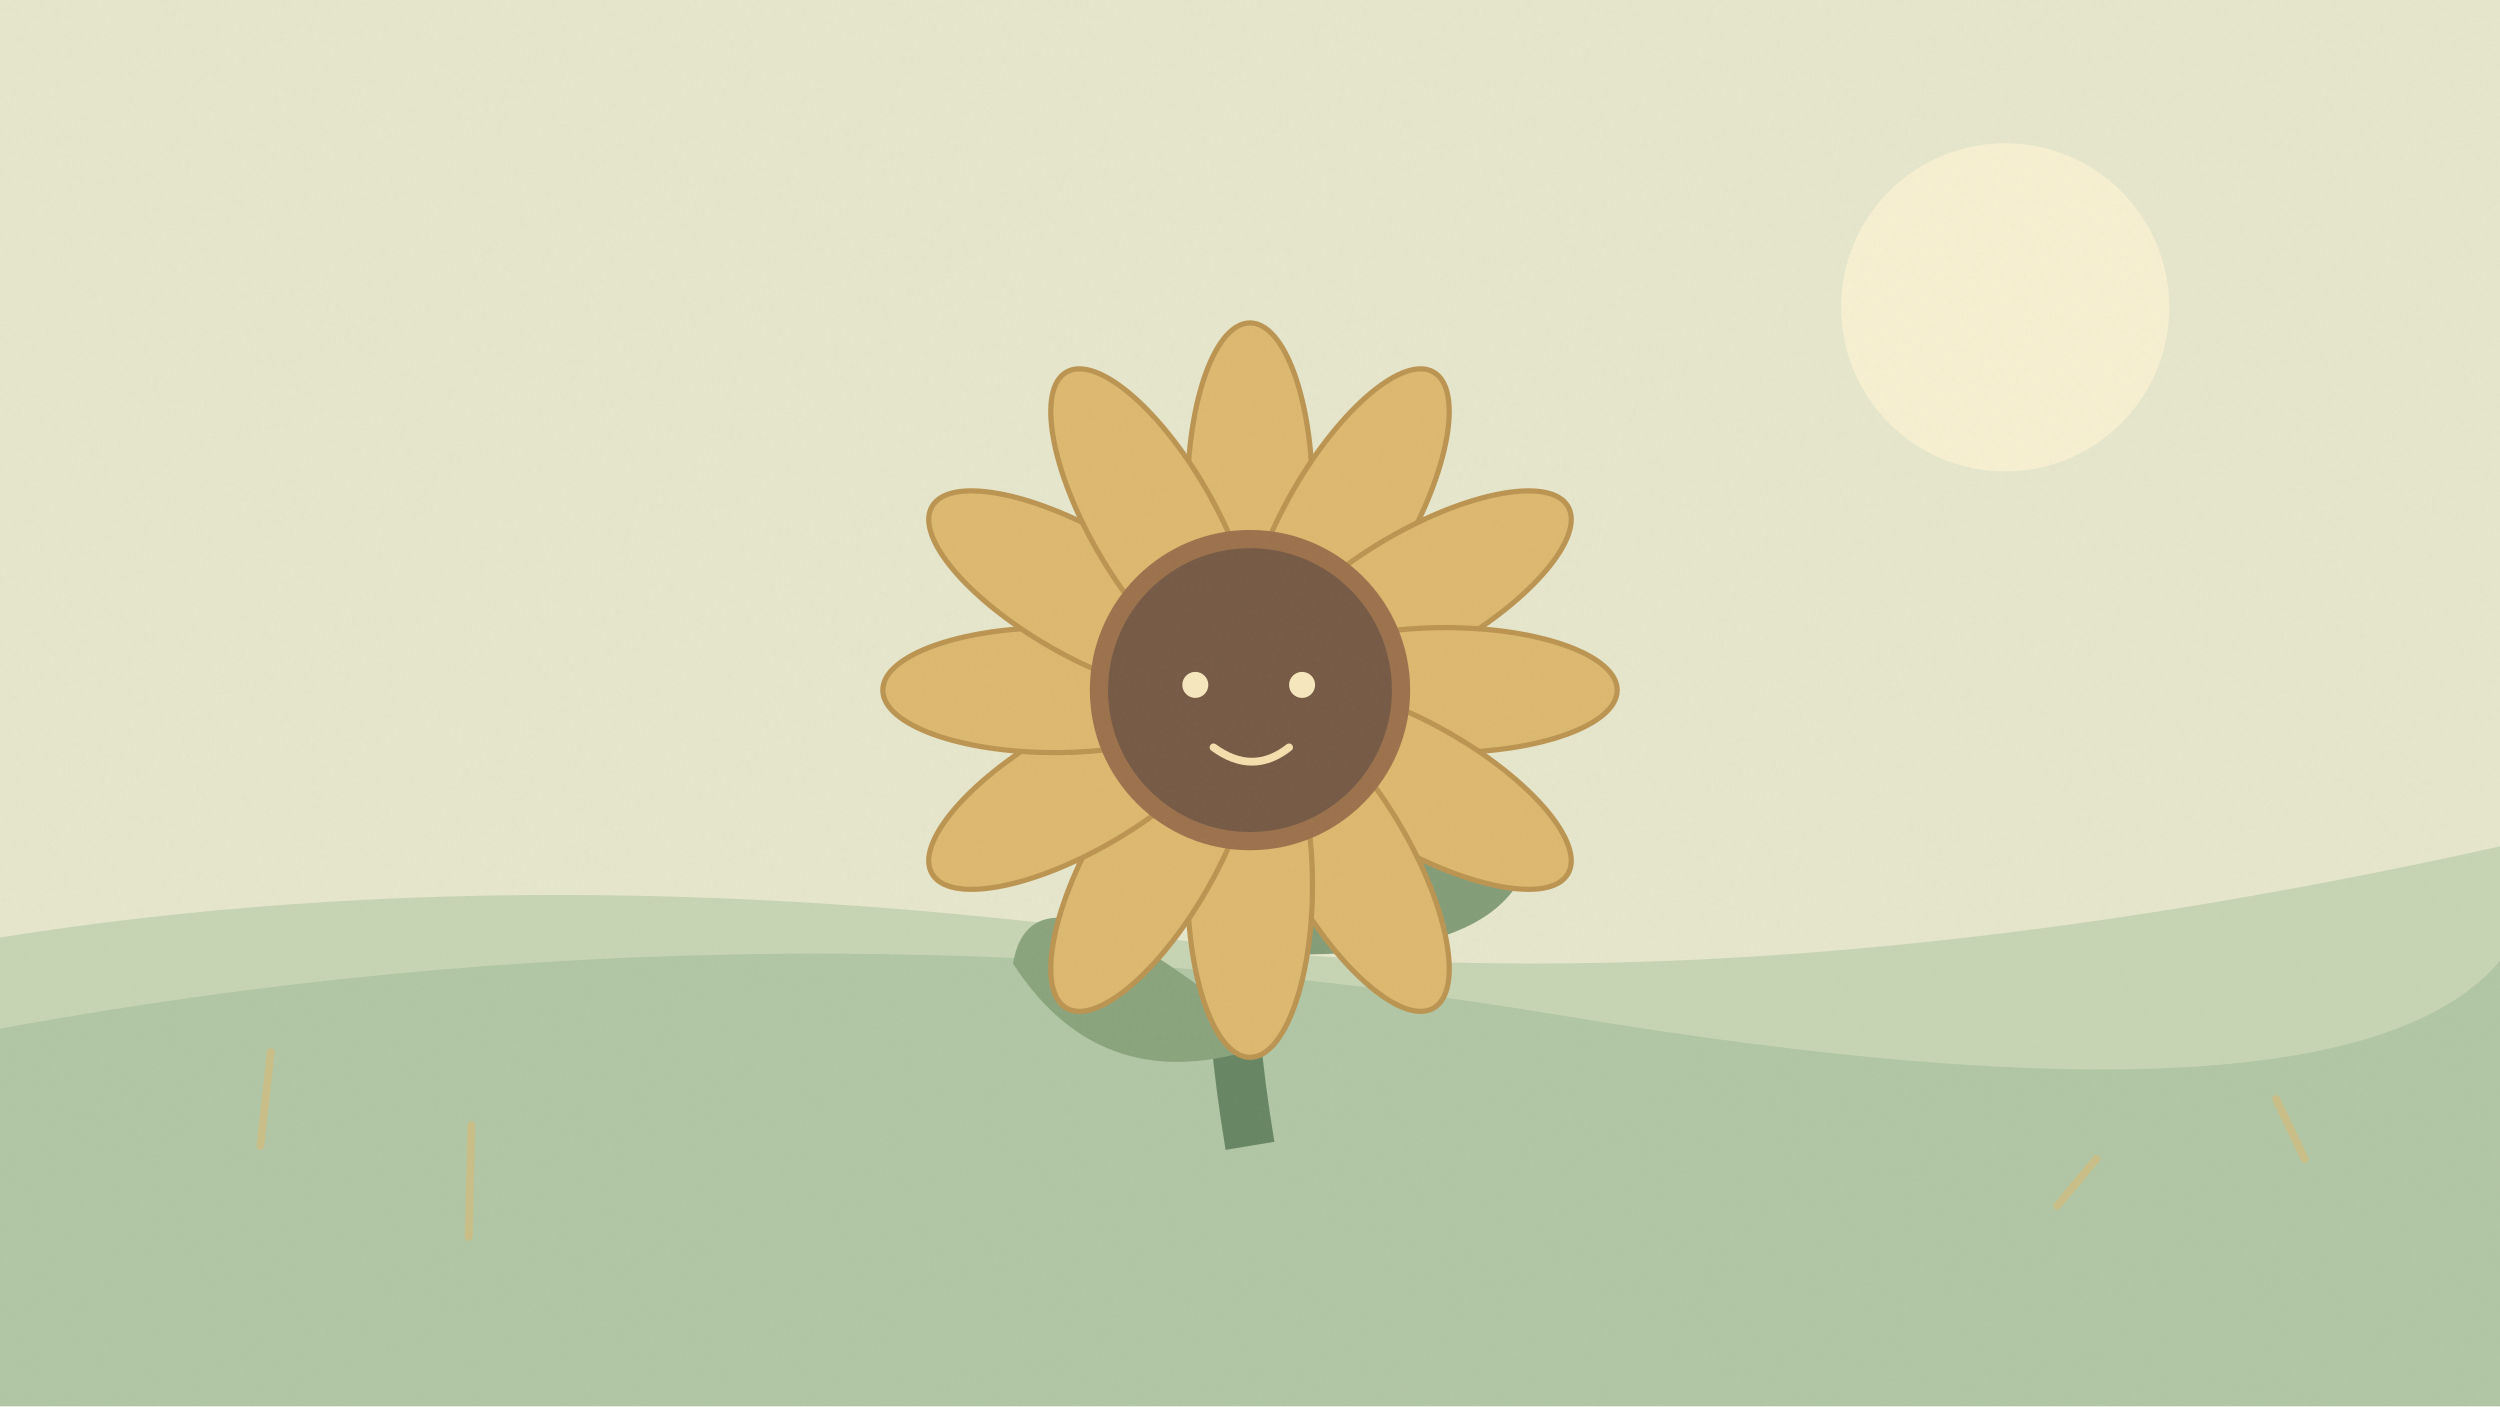
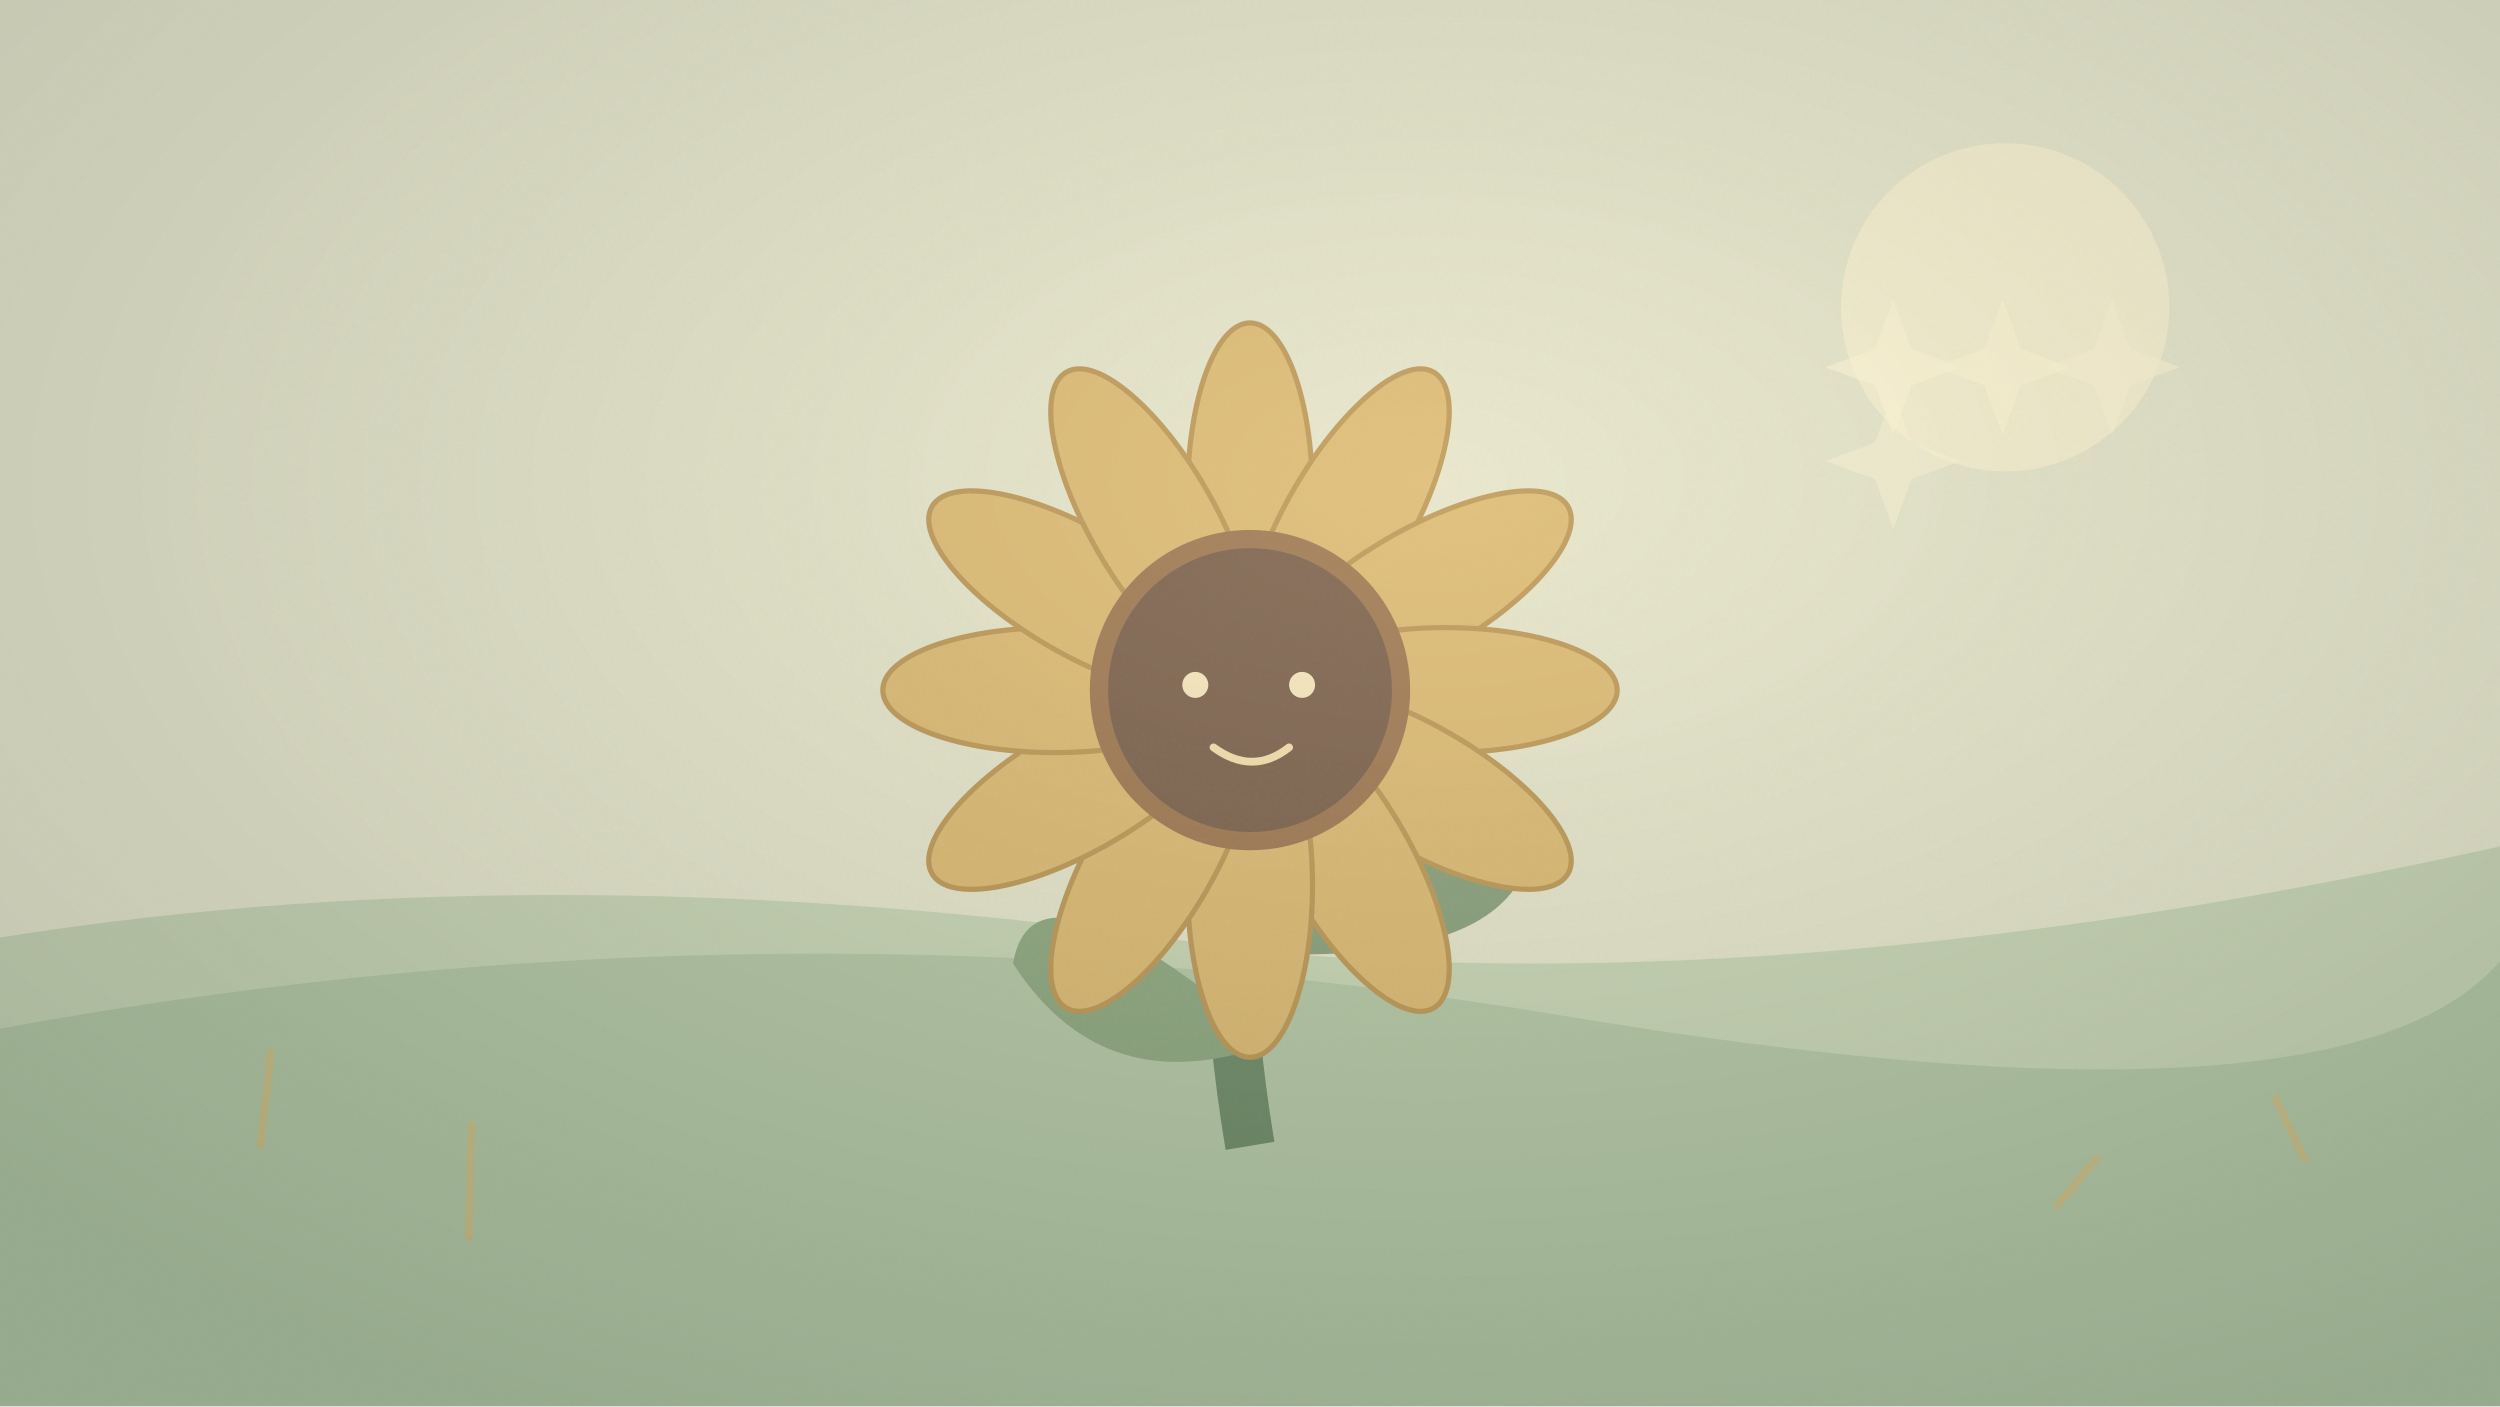
<svg xmlns="http://www.w3.org/2000/svg" viewBox="0 0 960 540" role="img" aria-label="Not Always Sunny">
  <defs>
    <filter id="grain">
      <feTurbulence type="fractalNoise" baseFrequency=".65" numOctaves="2" seed="28" stitchTiles="stitch" />
      <feColorMatrix type="saturate" values="0" />
      <feComponentTransfer>
        <feFuncA type="linear" slope=".045" />
      </feComponentTransfer>
    </filter>
+     <radialGradient id="v19glow" cx="57%" cy="34%" r="75%">
+       <stop stop-color="#fff9dc" stop-opacity=".16" />
+       <stop offset="1" stop-color="#1a251d" stop-opacity=".17" />
+     </radialGradient>
  </defs>
  <rect width="960" height="540" fill="#e6e6cc" />
  <path d="M0 360 Q220 325 480 365 Q690 385 960 325 V540 H0Z" fill="#acc4a1" opacity=".55" />
  <path d="M0 395 Q300 340 600 390 T960 369V540H0Z" fill="#84a781" opacity=".32" />
  <circle cx="770" cy="118" r="63" fill="#fff5d2" opacity=".65" />
  <path d="M100 440l4 -36" stroke="#dcb86f" stroke-width="3" opacity=".55" stroke-linecap="round" />
  <path d="M180 475l1 -43" stroke="#dcb86f" stroke-width="3" opacity=".55" stroke-linecap="round" />
  <path d="M790 463l15 -18" stroke="#dcb86f" stroke-width="3" opacity=".55" stroke-linecap="round" />
  <path d="M885 445l-11 -23" stroke="#dcb86f" stroke-width="3" opacity=".55" stroke-linecap="round" />
  <path d="M480 440Q465 350 480 287" stroke="#688663" stroke-width="19" fill="none" />
  <path d="M470 386Q396 328 389 370Q420 418 474 405" fill="#8aa47d" />
  <path d="M486 344Q548 299 581 342Q560 370 480 366" fill="#849d78" />
  <ellipse cx="480" cy="190" rx="24" ry="66" fill="#dcb86f" transform="rotate(0 480 265)" stroke="#bb9451" stroke-width="2" />
  <ellipse cx="480" cy="190" rx="24" ry="66" fill="#dcb86f" transform="rotate(30 480 265)" stroke="#bb9451" stroke-width="2" />
  <ellipse cx="480" cy="190" rx="24" ry="66" fill="#dcb86f" transform="rotate(60 480 265)" stroke="#bb9451" stroke-width="2" />
  <ellipse cx="480" cy="190" rx="24" ry="66" fill="#dcb86f" transform="rotate(90 480 265)" stroke="#bb9451" stroke-width="2" />
  <ellipse cx="480" cy="190" rx="24" ry="66" fill="#dcb86f" transform="rotate(120 480 265)" stroke="#bb9451" stroke-width="2" />
  <ellipse cx="480" cy="190" rx="24" ry="66" fill="#dcb86f" transform="rotate(150 480 265)" stroke="#bb9451" stroke-width="2" />
  <ellipse cx="480" cy="190" rx="24" ry="66" fill="#dcb86f" transform="rotate(180 480 265)" stroke="#bb9451" stroke-width="2" />
  <ellipse cx="480" cy="190" rx="24" ry="66" fill="#dcb86f" transform="rotate(210 480 265)" stroke="#bb9451" stroke-width="2" />
  <ellipse cx="480" cy="190" rx="24" ry="66" fill="#dcb86f" transform="rotate(240 480 265)" stroke="#bb9451" stroke-width="2" />
  <ellipse cx="480" cy="190" rx="24" ry="66" fill="#dcb86f" transform="rotate(270 480 265)" stroke="#bb9451" stroke-width="2" />
  <ellipse cx="480" cy="190" rx="24" ry="66" fill="#dcb86f" transform="rotate(300 480 265)" stroke="#bb9451" stroke-width="2" />
  <ellipse cx="480" cy="190" rx="24" ry="66" fill="#dcb86f" transform="rotate(330 480 265)" stroke="#bb9451" stroke-width="2" />
  <circle cx="480" cy="265" r="58" fill="#765a46" stroke="#9b724c" stroke-width="7" />
  <circle cx="459" cy="263" r="5" fill="#f6e7bd" />
  <circle cx="500" cy="263" r="5" fill="#f6e7bd" />
  <path d="M466 287q15 11 29 0" fill="none" stroke="#f5deac" stroke-width="3" stroke-linecap="round" />
  <rect width="960" height="540" filter="url(#grain)" opacity=".6" />
+   <path d="M727 115l7 19 19 7-19 7-7 19-7-19-19-7 19-7Z" fill="#fff6d5" opacity="0.65" />
+   <path d="M769 115l7 19 19 7-19 7-7 19-7-19-19-7 19-7Z" fill="#fff6d5" opacity="0.58" />
+   <path d="M811 115l7 19 19 7-19 7-7 19-7-19-19-7 19-7Z" fill="#fff6d5" opacity="0.52" />
+   <path d="M727 151l7 19 19 7-19 7-7 19-7-19-19-7 19-7Z" fill="#fff6d5" opacity="0.46" />
+   <rect width="960" height="540" fill="url(#v19glow)" pointer-events="none" />
</svg>
